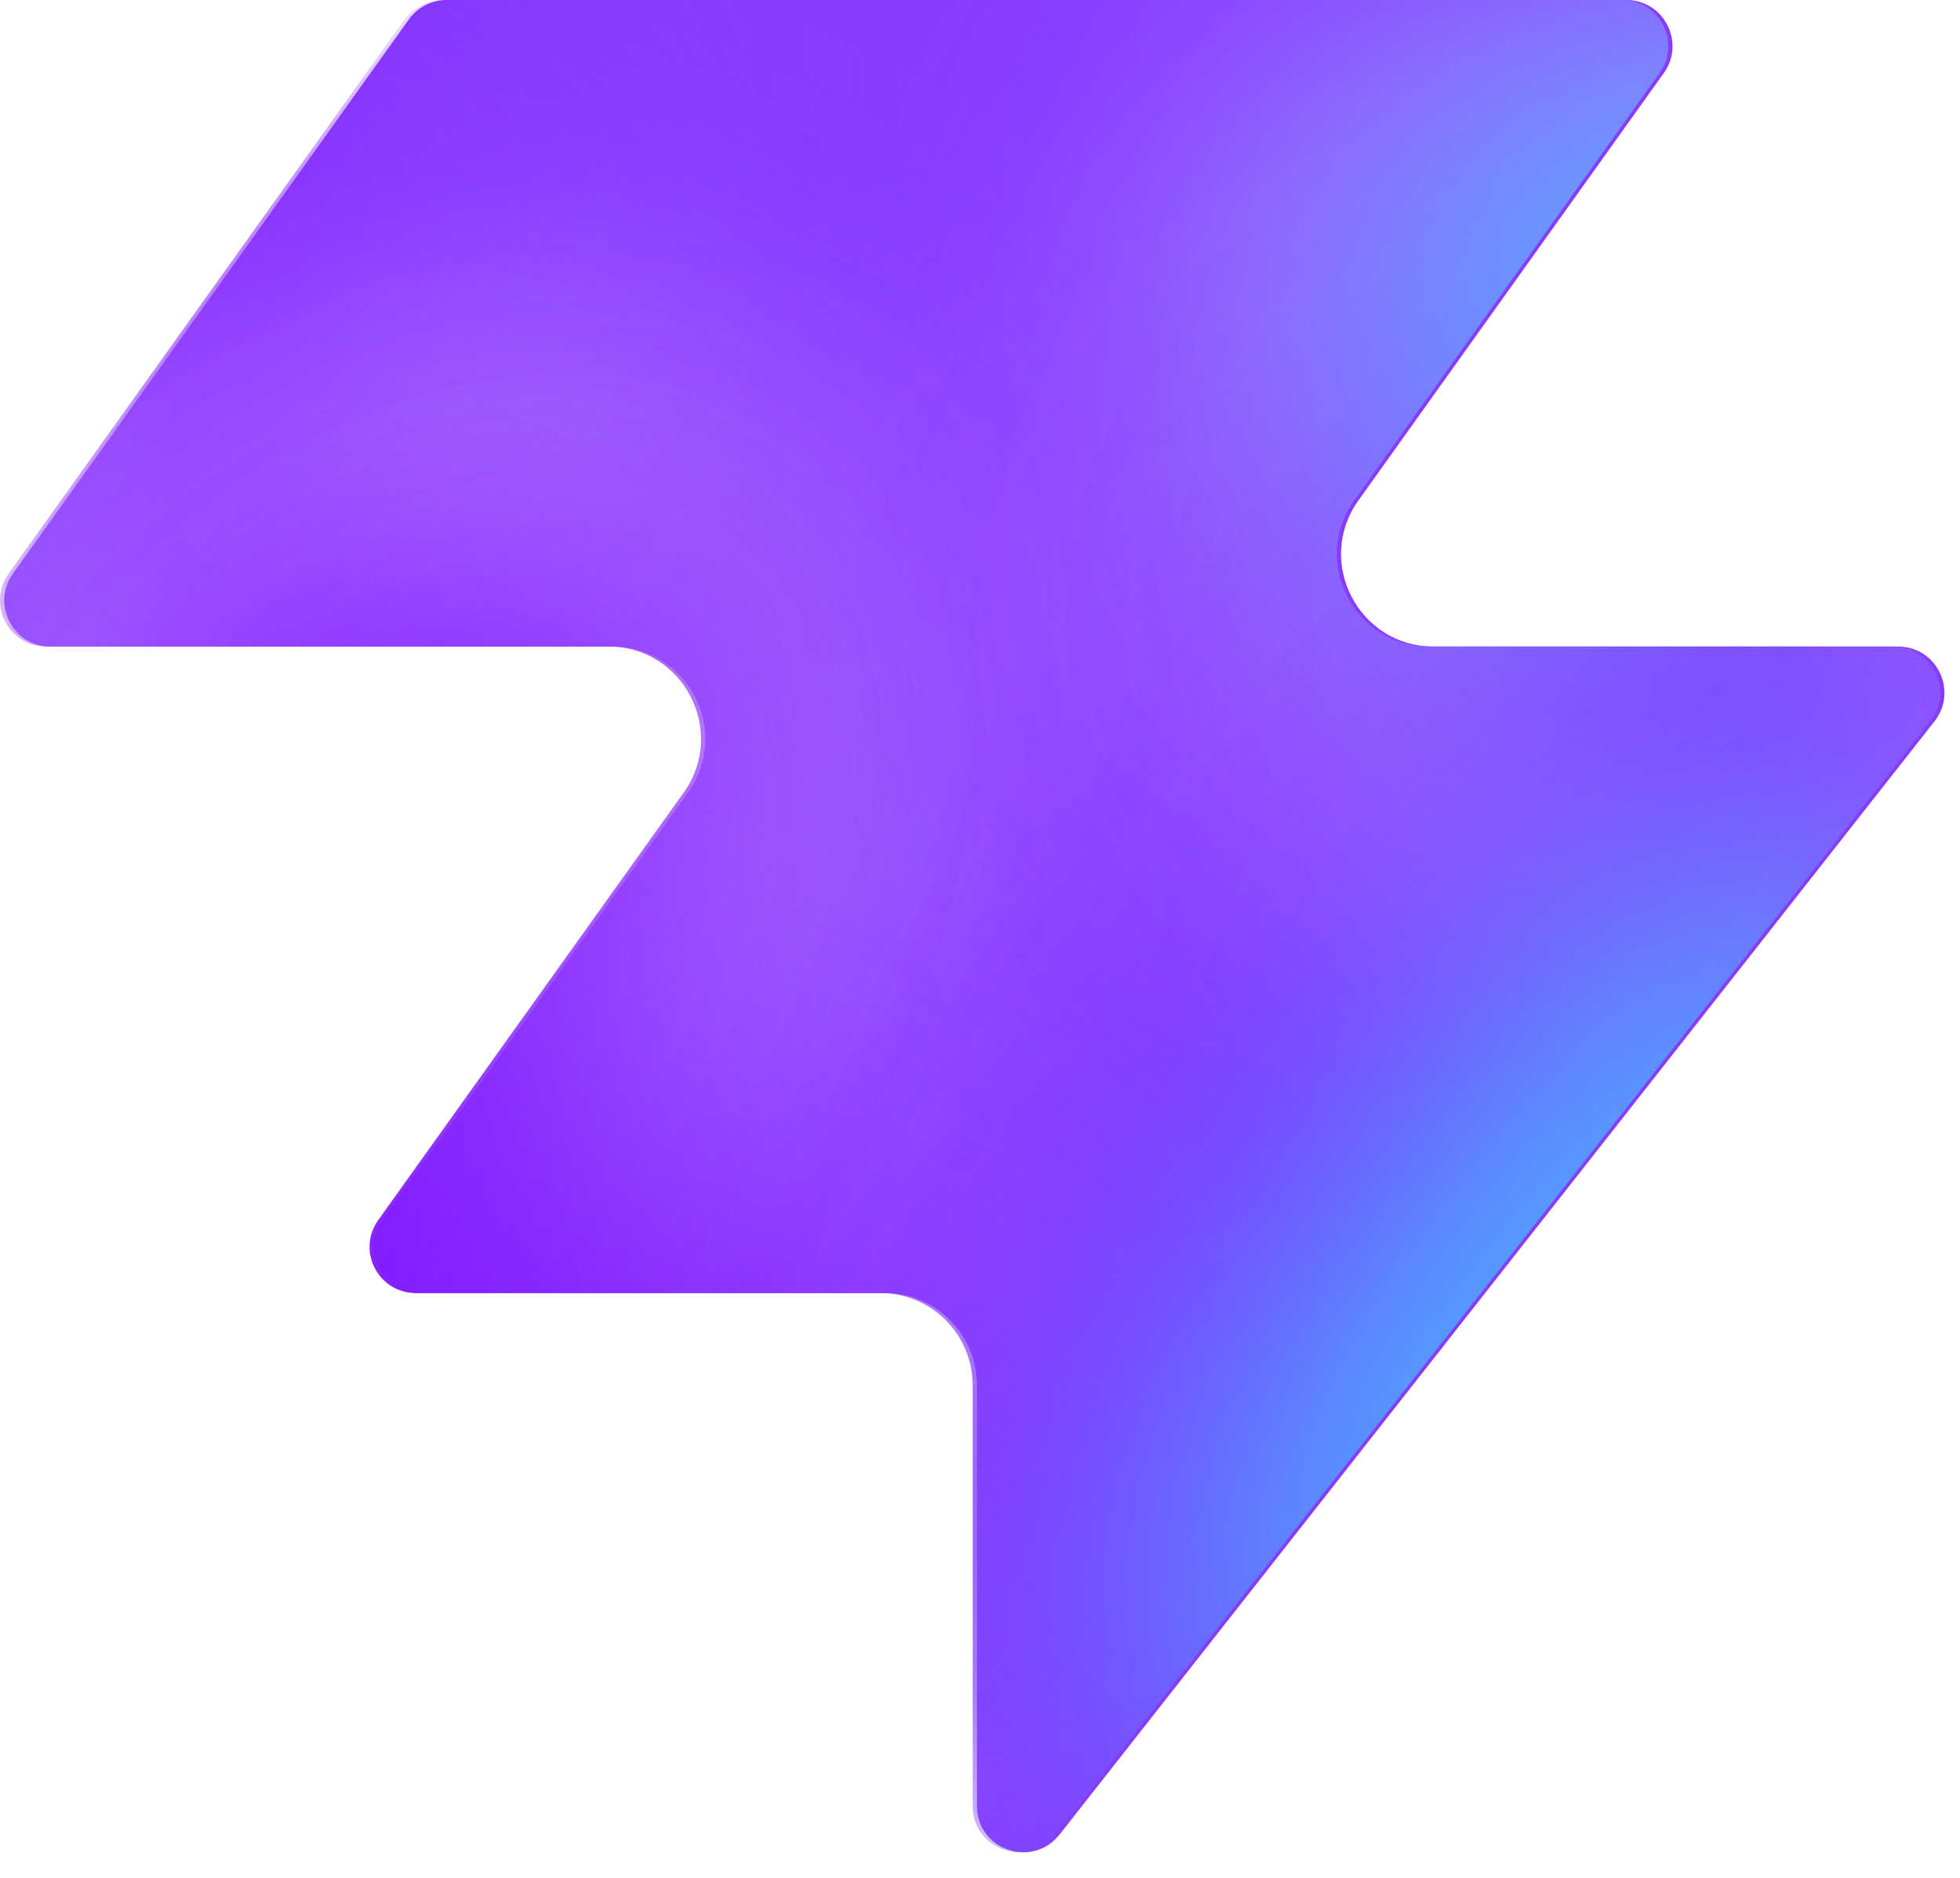
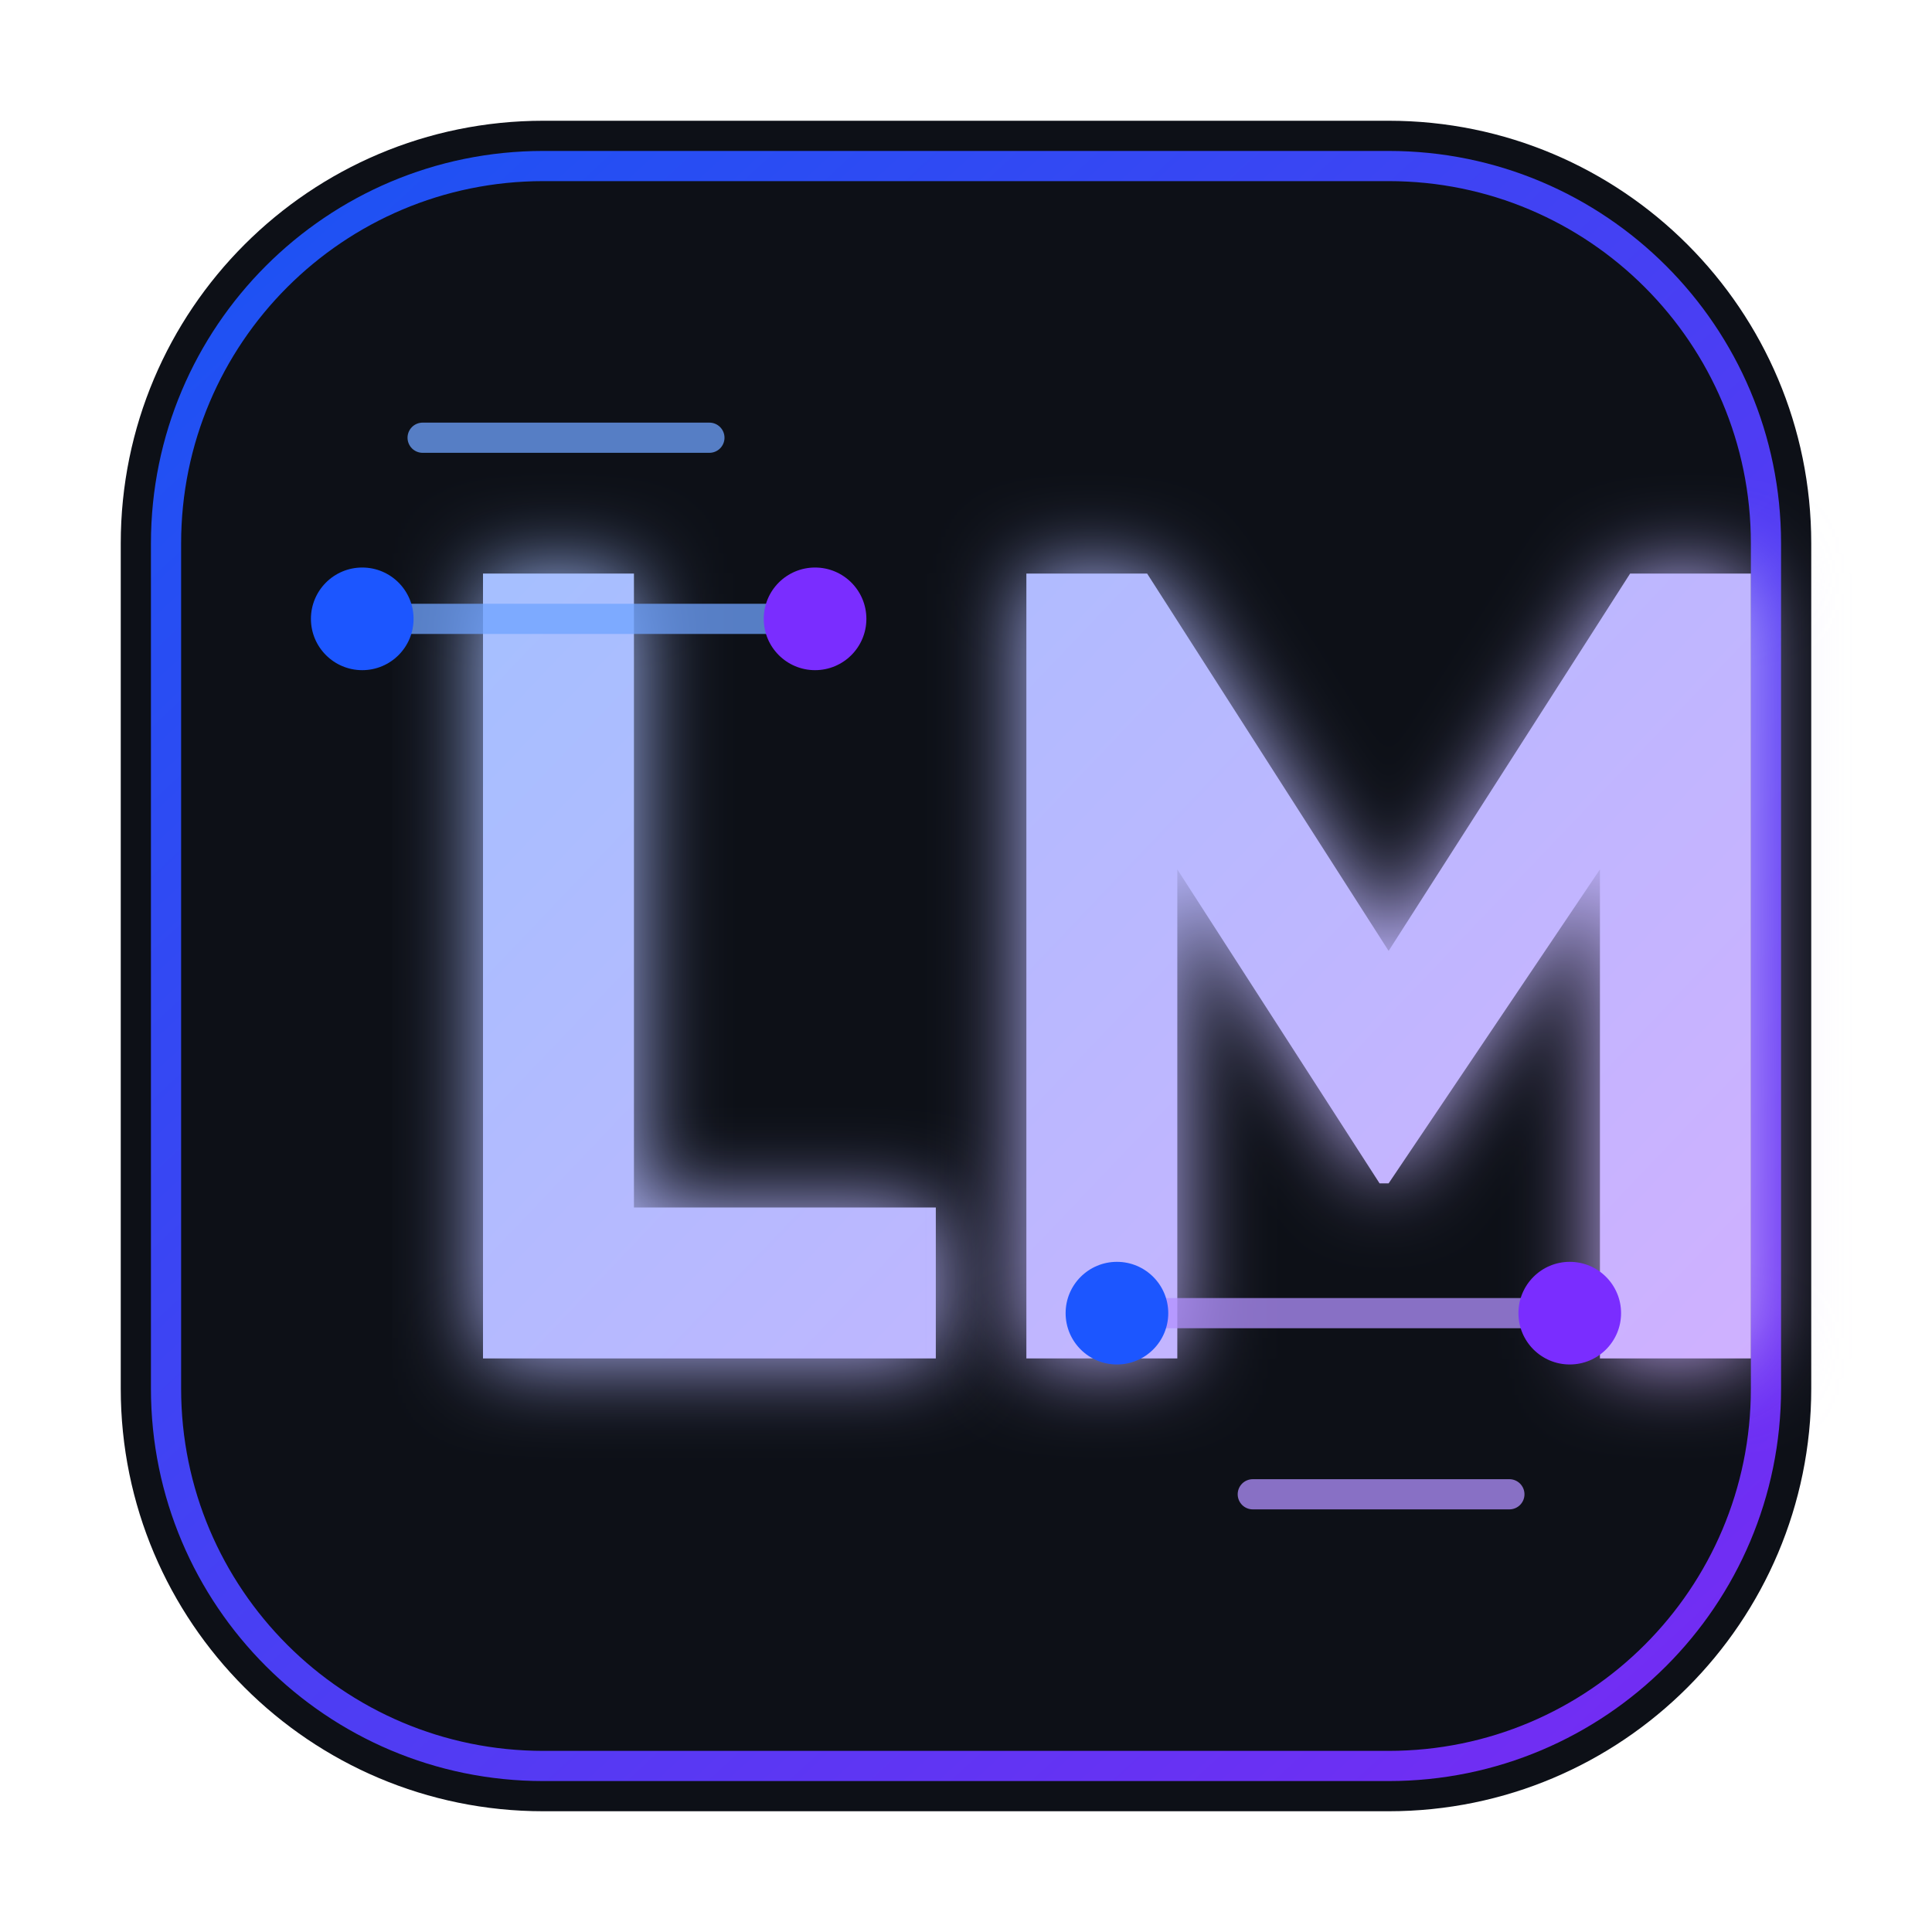
- <svg xmlns="http://www.w3.org/2000/svg" width="48" height="46" fill="none" viewBox="0 0 48 46">
-   <path fill="#863bff" d="M25.946 44.938c-.664.845-2.021.375-2.021-.698V33.937a2.26 2.26 0 0 0-2.262-2.262H10.287c-.92 0-1.456-1.04-.92-1.788l7.48-10.471c1.07-1.497 0-3.578-1.842-3.578H1.237c-.92 0-1.456-1.04-.92-1.788L10.013.474c.214-.297.556-.474.92-.474h28.894c.92 0 1.456 1.04.92 1.788l-7.48 10.471c-1.07 1.498 0 3.579 1.842 3.579h11.377c.943 0 1.473 1.088.89 1.83L25.947 44.94z" style="fill:#863bff;fill:color(display-p3 .525 .23 1);fill-opacity:1" />
-   <mask id="a" width="48" height="46" x="0" y="0" maskUnits="userSpaceOnUse" style="mask-type:alpha">
-     <path fill="#000" d="M25.842 44.938c-.664.844-2.021.375-2.021-.698V33.937a2.26 2.26 0 0 0-2.262-2.262H10.183c-.92 0-1.456-1.04-.92-1.788l7.48-10.471c1.07-1.498 0-3.579-1.842-3.579H1.133c-.92 0-1.456-1.04-.92-1.787L9.91.473c.214-.297.556-.474.92-.474h28.894c.92 0 1.456 1.04.92 1.788l-7.48 10.471c-1.07 1.498 0 3.578 1.842 3.578h11.377c.943 0 1.473 1.088.89 1.832L25.843 44.94z" style="fill:#000;fill-opacity:1" />
-   </mask>
-   <g mask="url(#a)">
-     <g filter="url(#b)">
-       <ellipse cx="5.508" cy="14.704" fill="#ede6ff" rx="5.508" ry="14.704" style="fill:#ede6ff;fill:color(display-p3 .927 .903 1);fill-opacity:1" transform="matrix(.00324 1 1 -.00324 -4.47 31.516)" />
-     </g>
-     <g filter="url(#c)">
-       <ellipse cx="10.399" cy="29.851" fill="#ede6ff" rx="10.399" ry="29.851" style="fill:#ede6ff;fill:color(display-p3 .927 .903 1);fill-opacity:1" transform="matrix(.00324 1 1 -.00324 -39.328 7.883)" />
-     </g>
-     <g filter="url(#d)">
-       <ellipse cx="5.508" cy="30.487" fill="#7e14ff" rx="5.508" ry="30.487" style="fill:#7e14ff;fill:color(display-p3 .492 .077 1);fill-opacity:1" transform="rotate(89.814 -25.913 -14.639)scale(1 -1)" />
-     </g>
-     <g filter="url(#e)">
-       <ellipse cx="5.508" cy="30.599" fill="#7e14ff" rx="5.508" ry="30.599" style="fill:#7e14ff;fill:color(display-p3 .492 .077 1);fill-opacity:1" transform="rotate(89.814 -32.644 -3.334)scale(1 -1)" />
-     </g>
-     <g filter="url(#f)">
-       <ellipse cx="5.508" cy="30.599" fill="#7e14ff" rx="5.508" ry="30.599" style="fill:#7e14ff;fill:color(display-p3 .492 .077 1);fill-opacity:1" transform="matrix(.00324 1 1 -.00324 -34.34 30.47)" />
-     </g>
-     <g filter="url(#g)">
-       <ellipse cx="14.072" cy="22.078" fill="#ede6ff" rx="14.072" ry="22.078" style="fill:#ede6ff;fill:color(display-p3 .927 .903 1);fill-opacity:1" transform="rotate(93.35 24.506 48.493)scale(-1 1)" />
-     </g>
-     <g filter="url(#h)">
-       <ellipse cx="3.47" cy="21.501" fill="#7e14ff" rx="3.47" ry="21.501" style="fill:#7e14ff;fill:color(display-p3 .492 .077 1);fill-opacity:1" transform="rotate(89.009 28.708 47.59)scale(-1 1)" />
-     </g>
-     <g filter="url(#i)">
-       <ellipse cx="3.47" cy="21.501" fill="#7e14ff" rx="3.47" ry="21.501" style="fill:#7e14ff;fill:color(display-p3 .492 .077 1);fill-opacity:1" transform="rotate(89.009 28.708 47.59)scale(-1 1)" />
-     </g>
-     <g filter="url(#j)">
-       <ellipse cx=".387" cy="8.972" fill="#7e14ff" rx="4.407" ry="29.108" style="fill:#7e14ff;fill:color(display-p3 .492 .077 1);fill-opacity:1" transform="rotate(39.51 .387 8.972)" />
-     </g>
-     <g filter="url(#k)">
-       <ellipse cx="47.523" cy="-6.092" fill="#7e14ff" rx="4.407" ry="29.108" style="fill:#7e14ff;fill:color(display-p3 .492 .077 1);fill-opacity:1" transform="rotate(37.892 47.523 -6.092)" />
-     </g>
-     <g filter="url(#l)">
-       <ellipse cx="41.412" cy="6.333" fill="#47bfff" rx="5.971" ry="9.665" style="fill:#47bfff;fill:color(display-p3 .28 .748 1);fill-opacity:1" transform="rotate(37.892 41.412 6.333)" />
-     </g>
-     <g filter="url(#m)">
-       <ellipse cx="-1.879" cy="38.332" fill="#7e14ff" rx="4.407" ry="29.108" style="fill:#7e14ff;fill:color(display-p3 .492 .077 1);fill-opacity:1" transform="rotate(37.892 -1.88 38.332)" />
-     </g>
-     <g filter="url(#n)">
-       <ellipse cx="-1.879" cy="38.332" fill="#7e14ff" rx="4.407" ry="29.108" style="fill:#7e14ff;fill:color(display-p3 .492 .077 1);fill-opacity:1" transform="rotate(37.892 -1.88 38.332)" />
-     </g>
-     <g filter="url(#o)">
-       <ellipse cx="35.651" cy="29.907" fill="#7e14ff" rx="4.407" ry="29.108" style="fill:#7e14ff;fill:color(display-p3 .492 .077 1);fill-opacity:1" transform="rotate(37.892 35.651 29.907)" />
-     </g>
-     <g filter="url(#p)">
-       <ellipse cx="38.418" cy="32.4" fill="#47bfff" rx="5.971" ry="15.297" style="fill:#47bfff;fill:color(display-p3 .28 .748 1);fill-opacity:1" transform="rotate(37.892 38.418 32.4)" />
-     </g>
-   </g>
+ <svg xmlns="http://www.w3.org/2000/svg" viewBox="0 0 64 64" fill="none">
  <defs>
-     <filter id="b" width="60.045" height="41.654" x="-19.77" y="16.149" color-interpolation-filters="sRGB" filterUnits="userSpaceOnUse">
-       <feFlood flood-opacity="0" result="BackgroundImageFix" />
-       <feBlend in="SourceGraphic" in2="BackgroundImageFix" result="shape" />
-       <feGaussianBlur result="effect1_foregroundBlur_2002_17158" stdDeviation="7.659" />
-     </filter>
-     <filter id="c" width="90.34" height="51.437" x="-54.613" y="-7.533" color-interpolation-filters="sRGB" filterUnits="userSpaceOnUse">
-       <feFlood flood-opacity="0" result="BackgroundImageFix" />
-       <feBlend in="SourceGraphic" in2="BackgroundImageFix" result="shape" />
-       <feGaussianBlur result="effect1_foregroundBlur_2002_17158" stdDeviation="7.659" />
-     </filter>
-     <filter id="d" width="79.355" height="29.4" x="-49.64" y="2.03" color-interpolation-filters="sRGB" filterUnits="userSpaceOnUse">
-       <feFlood flood-opacity="0" result="BackgroundImageFix" />
-       <feBlend in="SourceGraphic" in2="BackgroundImageFix" result="shape" />
-       <feGaussianBlur result="effect1_foregroundBlur_2002_17158" stdDeviation="4.596" />
-     </filter>
-     <filter id="e" width="79.579" height="29.4" x="-45.045" y="20.029" color-interpolation-filters="sRGB" filterUnits="userSpaceOnUse">
-       <feFlood flood-opacity="0" result="BackgroundImageFix" />
-       <feBlend in="SourceGraphic" in2="BackgroundImageFix" result="shape" />
-       <feGaussianBlur result="effect1_foregroundBlur_2002_17158" stdDeviation="4.596" />
-     </filter>
-     <filter id="f" width="79.579" height="29.4" x="-43.513" y="21.178" color-interpolation-filters="sRGB" filterUnits="userSpaceOnUse">
-       <feFlood flood-opacity="0" result="BackgroundImageFix" />
-       <feBlend in="SourceGraphic" in2="BackgroundImageFix" result="shape" />
-       <feGaussianBlur result="effect1_foregroundBlur_2002_17158" stdDeviation="4.596" />
-     </filter>
-     <filter id="g" width="74.749" height="58.852" x="15.756" y="-17.901" color-interpolation-filters="sRGB" filterUnits="userSpaceOnUse">
-       <feFlood flood-opacity="0" result="BackgroundImageFix" />
-       <feBlend in="SourceGraphic" in2="BackgroundImageFix" result="shape" />
-       <feGaussianBlur result="effect1_foregroundBlur_2002_17158" stdDeviation="7.659" />
-     </filter>
-     <filter id="h" width="61.377" height="25.362" x="23.548" y="2.284" color-interpolation-filters="sRGB" filterUnits="userSpaceOnUse">
-       <feFlood flood-opacity="0" result="BackgroundImageFix" />
-       <feBlend in="SourceGraphic" in2="BackgroundImageFix" result="shape" />
-       <feGaussianBlur result="effect1_foregroundBlur_2002_17158" stdDeviation="4.596" />
-     </filter>
-     <filter id="i" width="61.377" height="25.362" x="23.548" y="2.284" color-interpolation-filters="sRGB" filterUnits="userSpaceOnUse">
-       <feFlood flood-opacity="0" result="BackgroundImageFix" />
-       <feBlend in="SourceGraphic" in2="BackgroundImageFix" result="shape" />
-       <feGaussianBlur result="effect1_foregroundBlur_2002_17158" stdDeviation="4.596" />
-     </filter>
-     <filter id="j" width="56.045" height="63.649" x="-27.636" y="-22.853" color-interpolation-filters="sRGB" filterUnits="userSpaceOnUse">
-       <feFlood flood-opacity="0" result="BackgroundImageFix" />
-       <feBlend in="SourceGraphic" in2="BackgroundImageFix" result="shape" />
-       <feGaussianBlur result="effect1_foregroundBlur_2002_17158" stdDeviation="4.596" />
-     </filter>
-     <filter id="k" width="54.814" height="64.646" x="20.116" y="-38.415" color-interpolation-filters="sRGB" filterUnits="userSpaceOnUse">
-       <feFlood flood-opacity="0" result="BackgroundImageFix" />
-       <feBlend in="SourceGraphic" in2="BackgroundImageFix" result="shape" />
-       <feGaussianBlur result="effect1_foregroundBlur_2002_17158" stdDeviation="4.596" />
-     </filter>
-     <filter id="l" width="33.541" height="35.313" x="24.641" y="-11.323" color-interpolation-filters="sRGB" filterUnits="userSpaceOnUse">
-       <feFlood flood-opacity="0" result="BackgroundImageFix" />
-       <feBlend in="SourceGraphic" in2="BackgroundImageFix" result="shape" />
-       <feGaussianBlur result="effect1_foregroundBlur_2002_17158" stdDeviation="4.596" />
-     </filter>
-     <filter id="m" width="54.814" height="64.646" x="-29.286" y="6.009" color-interpolation-filters="sRGB" filterUnits="userSpaceOnUse">
-       <feFlood flood-opacity="0" result="BackgroundImageFix" />
-       <feBlend in="SourceGraphic" in2="BackgroundImageFix" result="shape" />
-       <feGaussianBlur result="effect1_foregroundBlur_2002_17158" stdDeviation="4.596" />
-     </filter>
-     <filter id="n" width="54.814" height="64.646" x="-29.286" y="6.009" color-interpolation-filters="sRGB" filterUnits="userSpaceOnUse">
-       <feFlood flood-opacity="0" result="BackgroundImageFix" />
-       <feBlend in="SourceGraphic" in2="BackgroundImageFix" result="shape" />
-       <feGaussianBlur result="effect1_foregroundBlur_2002_17158" stdDeviation="4.596" />
-     </filter>
-     <filter id="o" width="54.814" height="64.646" x="8.244" y="-2.416" color-interpolation-filters="sRGB" filterUnits="userSpaceOnUse">
-       <feFlood flood-opacity="0" result="BackgroundImageFix" />
-       <feBlend in="SourceGraphic" in2="BackgroundImageFix" result="shape" />
-       <feGaussianBlur result="effect1_foregroundBlur_2002_17158" stdDeviation="4.596" />
-     </filter>
-     <filter id="p" width="39.409" height="43.623" x="18.713" y="10.588" color-interpolation-filters="sRGB" filterUnits="userSpaceOnUse">
-       <feFlood flood-opacity="0" result="BackgroundImageFix" />
-       <feBlend in="SourceGraphic" in2="BackgroundImageFix" result="shape" />
-       <feGaussianBlur result="effect1_foregroundBlur_2002_17158" stdDeviation="4.596" />
+     <linearGradient id="bg" x1="8" y1="6" x2="56" y2="58" gradientUnits="userSpaceOnUse">
+       <stop offset="0" stop-color="#1c56ff" />
+       <stop offset="1" stop-color="#7a2dff" />
+     </linearGradient>
+     <linearGradient id="trace" x1="11" y1="12" x2="53" y2="52" gradientUnits="userSpaceOnUse">
+       <stop offset="0" stop-color="#9ec2ff" />
+       <stop offset="1" stop-color="#d0b0ff" />
+     </linearGradient>
+     <filter id="glow" x="-20%" y="-20%" width="140%" height="140%" color-interpolation-filters="sRGB">
+       <feGaussianBlur stdDeviation="1.4" result="blur" />
+       <feMerge>
+         <feMergeNode in="blur" />
+         <feMergeNode in="SourceGraphic" />
+       </feMerge>
    </filter>
  </defs>
+   <rect x="4" y="4" width="56" height="56" rx="14" fill="#0d1017" />
+   <rect x="5.5" y="5.5" width="53" height="53" rx="12.5" stroke="url(#bg)" stroke-opacity="0.95" />
+   <path d="M16 45V19h5v21h10v5H16Z" fill="url(#trace)" filter="url(#glow)" />
+   <path d="M34 45V19h4l8 12.5L54 19h4v26h-5V28.8L46 39.2h-.3L39 28.8V45h-5Z" fill="url(#trace)" filter="url(#glow)" />
+   <path d="M14 14.5h9.5M12 20.5h15" stroke="#6fa3ff" stroke-linecap="round" stroke-opacity="0.75" />
+   <path d="M50 49.5h-8.5M52 43.5H37" stroke="#b190ff" stroke-linecap="round" stroke-opacity="0.75" />
+   <circle cx="12" cy="20.5" r="1.7" fill="#1c56ff" />
+   <circle cx="27" cy="20.5" r="1.7" fill="#7a2dff" />
+   <circle cx="37" cy="43.5" r="1.7" fill="#1c56ff" />
+   <circle cx="52" cy="43.5" r="1.7" fill="#7a2dff" />
</svg>
